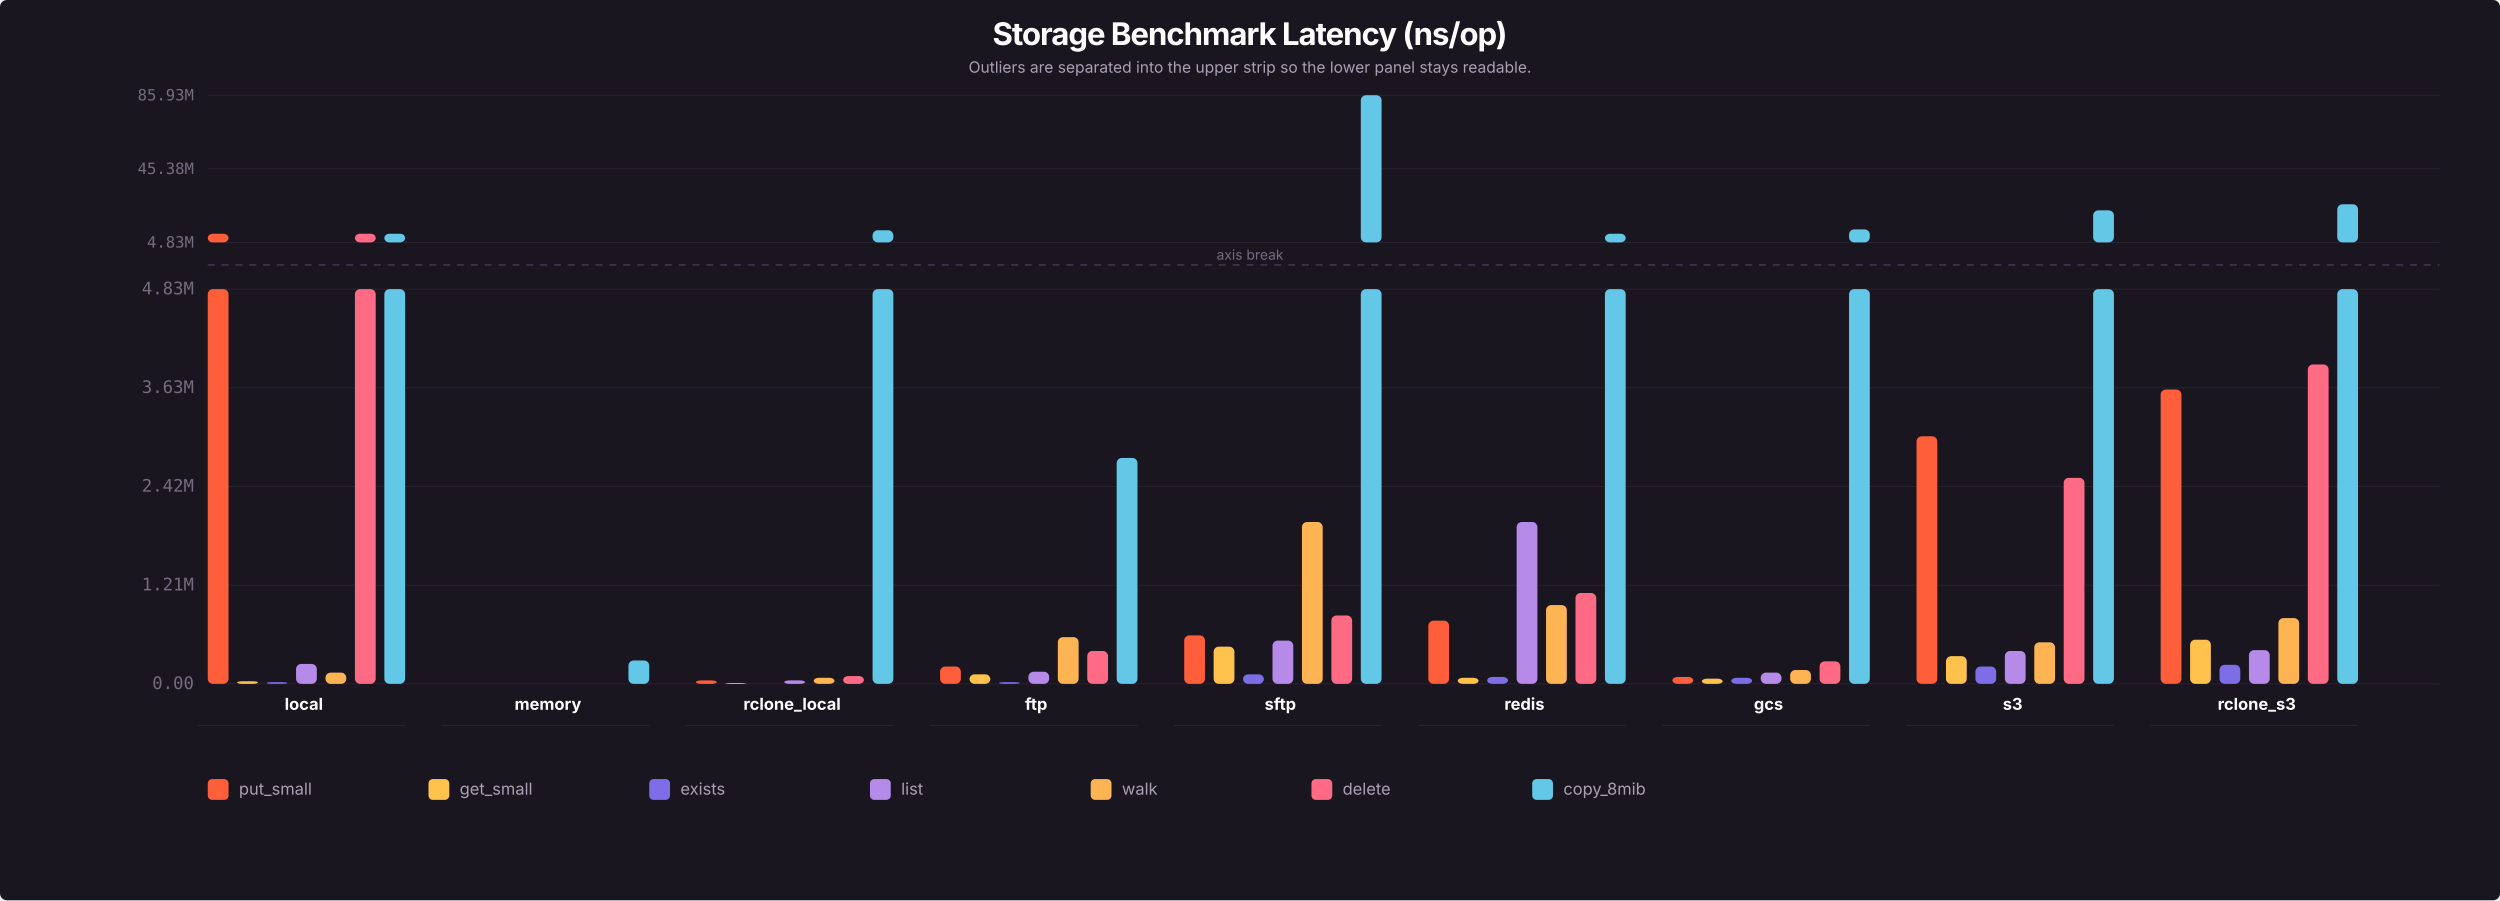
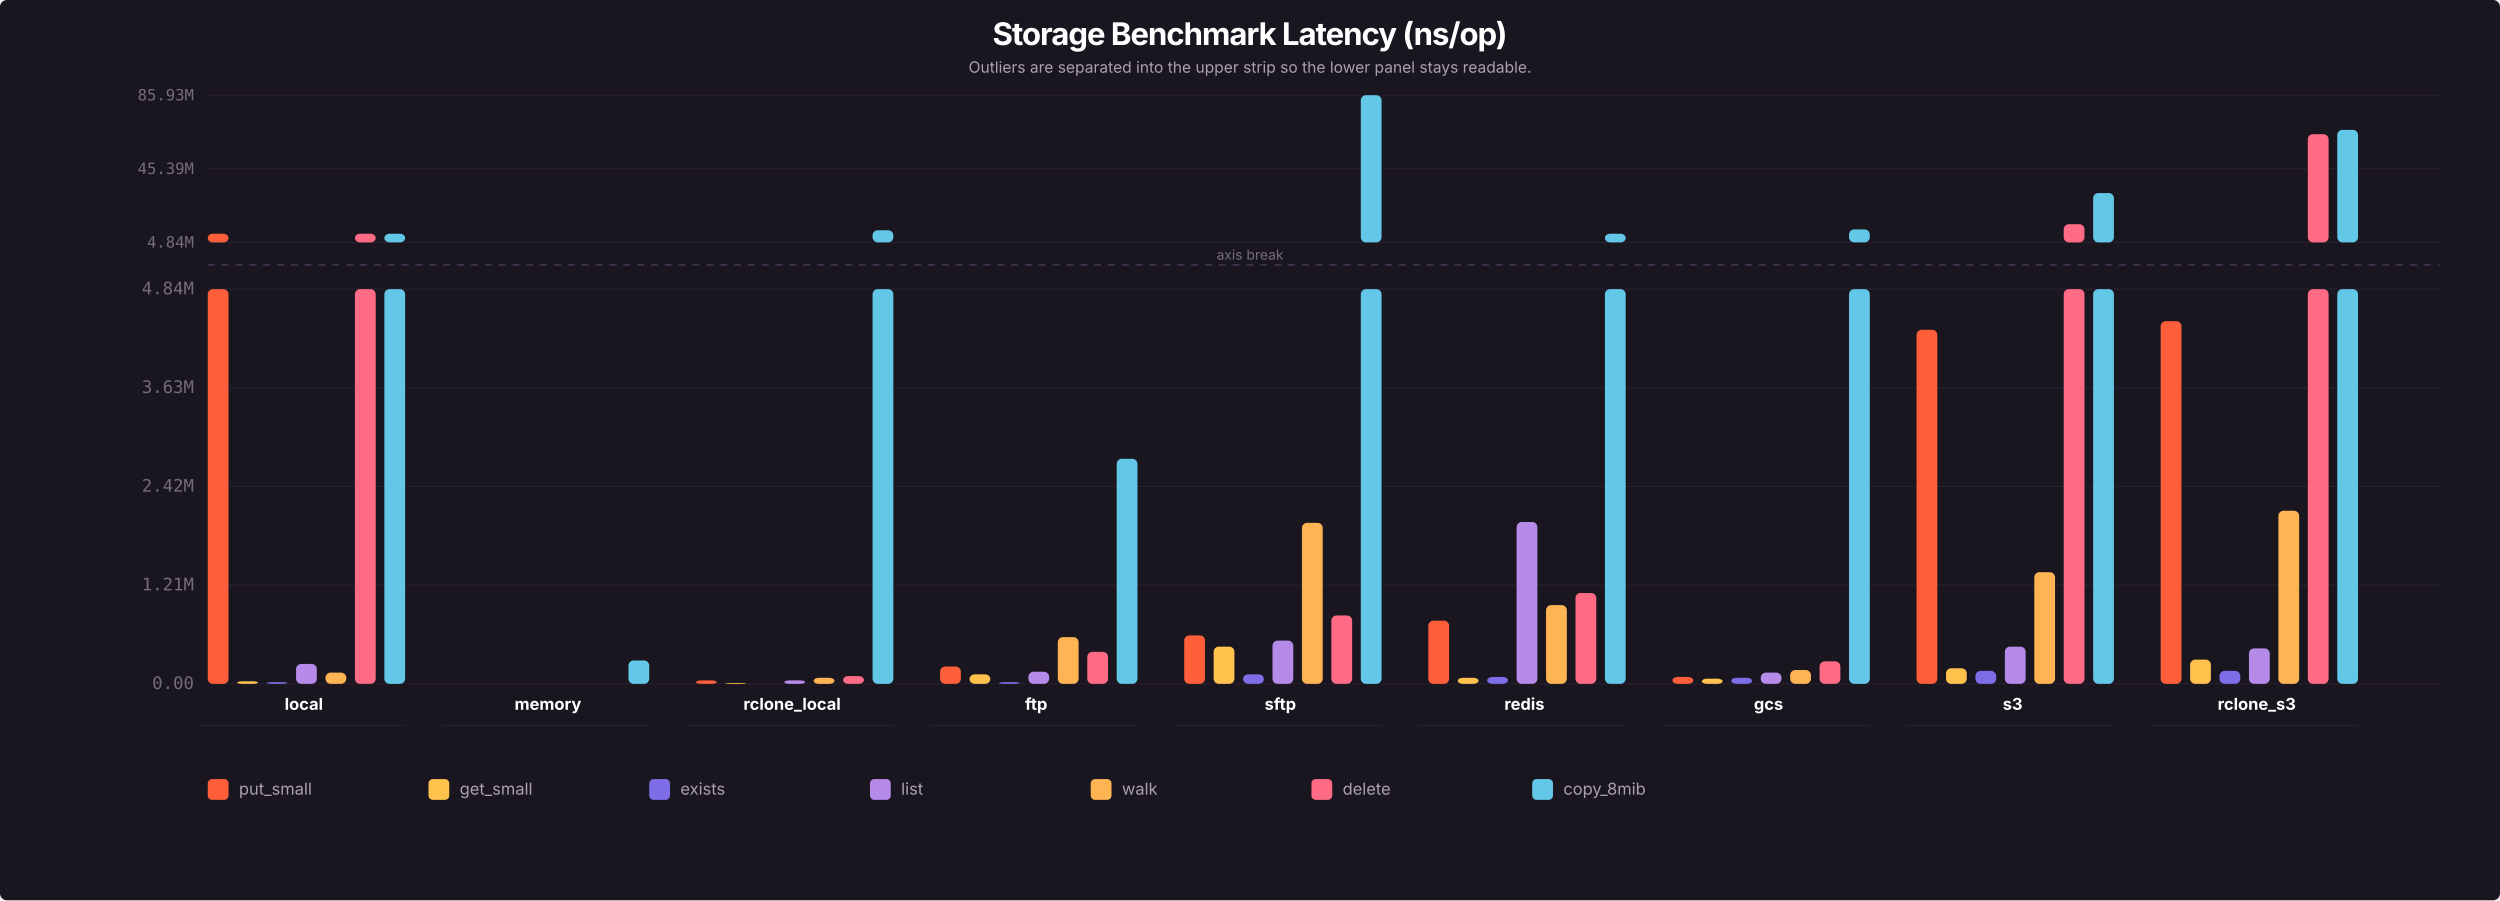
<svg xmlns="http://www.w3.org/2000/svg" width="2888" height="1040" viewBox="0 0 2888 1040">
  <rect width="100%" height="100%" rx="8" fill="#1A1620" />
  <text x="1444" y="52" text-anchor="middle" fill="#FFFFFF" font-size="36" font-family="Space Grotesk, Inter, system-ui, sans-serif" font-weight="700" letter-spacing="-1.2">Storage Benchmark Latency (ns/op)</text>
  <text x="1444" y="84" text-anchor="middle" fill="#A9A1B3" font-size="18" font-family="Inter, system-ui, sans-serif">Outliers are separated into the upper strip so the lower panel stays readable.</text>
  <line x1="240" y1="110" x2="2818" y2="110" stroke="#2A2333" stroke-width="1" />
  <text x="224" y="116" fill="#746C80" font-size="18" text-anchor="end" font-family="JetBrains Mono, ui-monospace, monospace">85.93M</text>
  <line x1="240" y1="195" x2="2818" y2="195" stroke="#2A2333" stroke-width="1" />
-   <text x="224" y="201" fill="#746C80" font-size="18" text-anchor="end" font-family="JetBrains Mono, ui-monospace, monospace">45.38M</text>
+   <text x="224" y="201" fill="#746C80" font-size="18" text-anchor="end" font-family="JetBrains Mono, ui-monospace, monospace">45.39M</text>
  <line x1="240" y1="280" x2="2818" y2="280" stroke="#2A2333" stroke-width="1" />
-   <text x="224" y="286" fill="#746C80" font-size="18" text-anchor="end" font-family="JetBrains Mono, ui-monospace, monospace">4.83M</text>
+   <text x="224" y="286" fill="#746C80" font-size="18" text-anchor="end" font-family="JetBrains Mono, ui-monospace, monospace">4.84M</text>
  <line x1="240" y1="306" x2="2818" y2="306" stroke="#3D3349" stroke-width="2" stroke-dasharray="8 8" />
  <text x="1444" y="300" text-anchor="middle" fill="#746C80" font-size="16" font-family="Inter, system-ui, sans-serif">axis break</text>
  <line x1="240" y1="334" x2="2818" y2="334" stroke="#2A2333" stroke-width="1" />
-   <text x="224" y="340" fill="#746C80" font-size="20" text-anchor="end" font-family="JetBrains Mono, ui-monospace, monospace">4.83M</text>
+   <text x="224" y="340" fill="#746C80" font-size="20" text-anchor="end" font-family="JetBrains Mono, ui-monospace, monospace">4.84M</text>
  <line x1="240" y1="448" x2="2818" y2="448" stroke="#2A2333" stroke-width="1" />
  <text x="224" y="454" fill="#746C80" font-size="20" text-anchor="end" font-family="JetBrains Mono, ui-monospace, monospace">3.63M</text>
  <line x1="240" y1="562" x2="2818" y2="562" stroke="#2A2333" stroke-width="1" />
  <text x="224" y="568" fill="#746C80" font-size="20" text-anchor="end" font-family="JetBrains Mono, ui-monospace, monospace">2.42M</text>
  <line x1="240" y1="676" x2="2818" y2="676" stroke="#2A2333" stroke-width="1" />
  <text x="224" y="682" fill="#746C80" font-size="20" text-anchor="end" font-family="JetBrains Mono, ui-monospace, monospace">1.21M</text>
  <line x1="240" y1="790" x2="2818" y2="790" stroke="#2A2333" stroke-width="1" />
  <text x="224" y="796" fill="#746C80" font-size="20" text-anchor="end" font-family="JetBrains Mono, ui-monospace, monospace">0.00</text>
  <rect x="240" y="334" width="24" height="456" rx="6" fill="#FF5E3A" />
  <rect x="240" y="270" width="24" height="10" rx="6" fill="#FF5E3A" />
  <rect x="274" y="787" width="24" height="3" rx="6" fill="#FFC24D" />
  <rect x="308" y="788" width="24" height="2" rx="6" fill="#7D6EE7" />
  <rect x="342" y="767" width="24" height="23" rx="6" fill="#B58AE8" />
  <rect x="376" y="777" width="24" height="13" rx="6" fill="#FFB454" />
  <rect x="410" y="334" width="24" height="456" rx="6" fill="#FF6B85" />
  <rect x="410" y="270" width="24" height="10" rx="6" fill="#FF6B85" />
  <rect x="444" y="334" width="24" height="456" rx="6" fill="#63C7E8" />
  <rect x="444" y="270" width="24" height="10" rx="6" fill="#63C7E8" />
  <text x="351" y="820" fill="#FFFFFF" font-size="19" text-anchor="middle" font-family="Inter, system-ui, sans-serif" font-weight="700">local</text>
  <line x1="228" y1="838" x2="468" y2="838" stroke="#2A2333" stroke-width="1" />
  <rect x="522" y="790" width="24" height="0" rx="6" fill="#FF5E3A" />
  <rect x="556" y="790" width="24" height="0" rx="6" fill="#FFC24D" />
  <rect x="590" y="790" width="24" height="0" rx="6" fill="#7D6EE7" />
  <rect x="624" y="790" width="24" height="0" rx="6" fill="#B58AE8" />
  <rect x="658" y="790" width="24" height="0" rx="6" fill="#FFB454" />
  <rect x="692" y="790" width="24" height="0" rx="6" fill="#FF6B85" />
  <rect x="726" y="763" width="24" height="27" rx="6" fill="#63C7E8" />
  <text x="633" y="820" fill="#FFFFFF" font-size="19" text-anchor="middle" font-family="Inter, system-ui, sans-serif" font-weight="700">memory</text>
  <line x1="510" y1="838" x2="750" y2="838" stroke="#2A2333" stroke-width="1" />
  <rect x="804" y="786" width="24" height="4" rx="6" fill="#FF5E3A" />
  <rect x="838" y="789" width="24" height="1" rx="6" fill="#FFC24D" />
  <rect x="872" y="790" width="24" height="0" rx="6" fill="#7D6EE7" />
  <rect x="906" y="786" width="24" height="4" rx="6" fill="#B58AE8" />
  <rect x="940" y="783" width="24" height="7" rx="6" fill="#FFB454" />
  <rect x="974" y="781" width="24" height="9" rx="6" fill="#FF6B85" />
  <rect x="1008" y="334" width="24" height="456" rx="6" fill="#63C7E8" />
  <rect x="1008" y="266" width="24" height="14" rx="6" fill="#63C7E8" />
  <text x="915" y="820" fill="#FFFFFF" font-size="19" text-anchor="middle" font-family="Inter, system-ui, sans-serif" font-weight="700">rclone_local</text>
  <line x1="792" y1="838" x2="1032" y2="838" stroke="#2A2333" stroke-width="1" />
  <rect x="1086" y="770" width="24" height="20" rx="6" fill="#FF5E3A" />
  <rect x="1120" y="779" width="24" height="11" rx="6" fill="#FFC24D" />
  <rect x="1154" y="788" width="24" height="2" rx="6" fill="#7D6EE7" />
  <rect x="1188" y="776" width="24" height="14" rx="6" fill="#B58AE8" />
  <rect x="1222" y="736" width="24" height="54" rx="6" fill="#FFB454" />
-   <rect x="1256" y="752" width="24" height="38" rx="6" fill="#FF6B85" />
-   <rect x="1290" y="529" width="24" height="261" rx="6" fill="#63C7E8" />
+   <rect x="1256" y="753" width="24" height="37" rx="6" fill="#FF6B85" />
+   <rect x="1290" y="530" width="24" height="260" rx="6" fill="#63C7E8" />
  <text x="1197" y="820" fill="#FFFFFF" font-size="19" text-anchor="middle" font-family="Inter, system-ui, sans-serif" font-weight="700">ftp</text>
  <line x1="1074" y1="838" x2="1314" y2="838" stroke="#2A2333" stroke-width="1" />
  <rect x="1368" y="734" width="24" height="56" rx="6" fill="#FF5E3A" />
  <rect x="1402" y="747" width="24" height="43" rx="6" fill="#FFC24D" />
  <rect x="1436" y="779" width="24" height="11" rx="6" fill="#7D6EE7" />
  <rect x="1470" y="740" width="24" height="50" rx="6" fill="#B58AE8" />
-   <rect x="1504" y="603" width="24" height="187" rx="6" fill="#FFB454" />
+   <rect x="1504" y="604" width="24" height="186" rx="6" fill="#FFB454" />
  <rect x="1538" y="711" width="24" height="79" rx="6" fill="#FF6B85" />
  <rect x="1572" y="334" width="24" height="456" rx="6" fill="#63C7E8" />
  <rect x="1572" y="110" width="24" height="170" rx="6" fill="#63C7E8" />
  <text x="1479" y="820" fill="#FFFFFF" font-size="19" text-anchor="middle" font-family="Inter, system-ui, sans-serif" font-weight="700">sftp</text>
  <line x1="1356" y1="838" x2="1596" y2="838" stroke="#2A2333" stroke-width="1" />
  <rect x="1650" y="717" width="24" height="73" rx="6" fill="#FF5E3A" />
  <rect x="1684" y="783" width="24" height="7" rx="6" fill="#FFC24D" />
  <rect x="1718" y="782" width="24" height="8" rx="6" fill="#7D6EE7" />
  <rect x="1752" y="603" width="24" height="187" rx="6" fill="#B58AE8" />
  <rect x="1786" y="699" width="24" height="91" rx="6" fill="#FFB454" />
  <rect x="1820" y="685" width="24" height="105" rx="6" fill="#FF6B85" />
  <rect x="1854" y="334" width="24" height="456" rx="6" fill="#63C7E8" />
  <rect x="1854" y="270" width="24" height="10" rx="6" fill="#63C7E8" />
  <text x="1761" y="820" fill="#FFFFFF" font-size="19" text-anchor="middle" font-family="Inter, system-ui, sans-serif" font-weight="700">redis</text>
  <line x1="1638" y1="838" x2="1878" y2="838" stroke="#2A2333" stroke-width="1" />
  <rect x="1932" y="782" width="24" height="8" rx="6" fill="#FF5E3A" />
  <rect x="1966" y="784" width="24" height="6" rx="6" fill="#FFC24D" />
  <rect x="2000" y="783" width="24" height="7" rx="6" fill="#7D6EE7" />
  <rect x="2034" y="777" width="24" height="13" rx="6" fill="#B58AE8" />
  <rect x="2068" y="774" width="24" height="16" rx="6" fill="#FFB454" />
  <rect x="2102" y="764" width="24" height="26" rx="6" fill="#FF6B85" />
  <rect x="2136" y="334" width="24" height="456" rx="6" fill="#63C7E8" />
  <rect x="2136" y="265" width="24" height="15" rx="6" fill="#63C7E8" />
  <text x="2043" y="820" fill="#FFFFFF" font-size="19" text-anchor="middle" font-family="Inter, system-ui, sans-serif" font-weight="700">gcs</text>
  <line x1="1920" y1="838" x2="2160" y2="838" stroke="#2A2333" stroke-width="1" />
-   <rect x="2214" y="504" width="24" height="286" rx="6" fill="#FF5E3A" />
-   <rect x="2248" y="758" width="24" height="32" rx="6" fill="#FFC24D" />
-   <rect x="2282" y="770" width="24" height="20" rx="6" fill="#7D6EE7" />
-   <rect x="2316" y="752" width="24" height="38" rx="6" fill="#B58AE8" />
-   <rect x="2350" y="742" width="24" height="48" rx="6" fill="#FFB454" />
-   <rect x="2384" y="552" width="24" height="238" rx="6" fill="#FF6B85" />
+   <rect x="2214" y="381" width="24" height="409" rx="6" fill="#FF5E3A" />
+   <rect x="2248" y="772" width="24" height="18" rx="6" fill="#FFC24D" />
+   <rect x="2282" y="775" width="24" height="15" rx="6" fill="#7D6EE7" />
+   <rect x="2316" y="747" width="24" height="43" rx="6" fill="#B58AE8" />
+   <rect x="2350" y="661" width="24" height="129" rx="6" fill="#FFB454" />
+   <rect x="2384" y="334" width="24" height="456" rx="6" fill="#FF6B85" />
+   <rect x="2384" y="259" width="24" height="21" rx="6" fill="#FF6B85" />
  <rect x="2418" y="334" width="24" height="456" rx="6" fill="#63C7E8" />
-   <rect x="2418" y="243" width="24" height="37" rx="6" fill="#63C7E8" />
+   <rect x="2418" y="223" width="24" height="57" rx="6" fill="#63C7E8" />
  <text x="2325" y="820" fill="#FFFFFF" font-size="19" text-anchor="middle" font-family="Inter, system-ui, sans-serif" font-weight="700">s3</text>
  <line x1="2202" y1="838" x2="2442" y2="838" stroke="#2A2333" stroke-width="1" />
-   <rect x="2496" y="450" width="24" height="340" rx="6" fill="#FF5E3A" />
-   <rect x="2530" y="739" width="24" height="51" rx="6" fill="#FFC24D" />
-   <rect x="2564" y="768" width="24" height="22" rx="6" fill="#7D6EE7" />
-   <rect x="2598" y="751" width="24" height="39" rx="6" fill="#B58AE8" />
-   <rect x="2632" y="714" width="24" height="76" rx="6" fill="#FFB454" />
-   <rect x="2666" y="421" width="24" height="369" rx="6" fill="#FF6B85" />
+   <rect x="2496" y="371" width="24" height="419" rx="6" fill="#FF5E3A" />
+   <rect x="2530" y="762" width="24" height="28" rx="6" fill="#FFC24D" />
+   <rect x="2564" y="775" width="24" height="15" rx="6" fill="#7D6EE7" />
+   <rect x="2598" y="749" width="24" height="41" rx="6" fill="#B58AE8" />
+   <rect x="2632" y="590" width="24" height="200" rx="6" fill="#FFB454" />
+   <rect x="2666" y="334" width="24" height="456" rx="6" fill="#FF6B85" />
+   <rect x="2666" y="155" width="24" height="125" rx="6" fill="#FF6B85" />
  <rect x="2700" y="334" width="24" height="456" rx="6" fill="#63C7E8" />
-   <rect x="2700" y="236" width="24" height="44" rx="6" fill="#63C7E8" />
+   <rect x="2700" y="150" width="24" height="130" rx="6" fill="#63C7E8" />
  <text x="2607" y="820" fill="#FFFFFF" font-size="19" text-anchor="middle" font-family="Inter, system-ui, sans-serif" font-weight="700">rclone_s3</text>
  <line x1="2484" y1="838" x2="2724" y2="838" stroke="#2A2333" stroke-width="1" />
  <rect x="240" y="900" width="24" height="24" rx="5" fill="#FF5E3A" />
  <text x="276" y="918" fill="#A9A1B3" font-size="19" font-family="Inter, system-ui, sans-serif">put_small</text>
  <rect x="495" y="900" width="24" height="24" rx="5" fill="#FFC24D" />
  <text x="531" y="918" fill="#A9A1B3" font-size="19" font-family="Inter, system-ui, sans-serif">get_small</text>
  <rect x="750" y="900" width="24" height="24" rx="5" fill="#7D6EE7" />
  <text x="786" y="918" fill="#A9A1B3" font-size="19" font-family="Inter, system-ui, sans-serif">exists</text>
  <rect x="1005" y="900" width="24" height="24" rx="5" fill="#B58AE8" />
  <text x="1041" y="918" fill="#A9A1B3" font-size="19" font-family="Inter, system-ui, sans-serif">list</text>
  <rect x="1260" y="900" width="24" height="24" rx="5" fill="#FFB454" />
  <text x="1296" y="918" fill="#A9A1B3" font-size="19" font-family="Inter, system-ui, sans-serif">walk</text>
  <rect x="1515" y="900" width="24" height="24" rx="5" fill="#FF6B85" />
  <text x="1551" y="918" fill="#A9A1B3" font-size="19" font-family="Inter, system-ui, sans-serif">delete</text>
  <rect x="1770" y="900" width="24" height="24" rx="5" fill="#63C7E8" />
  <text x="1806" y="918" fill="#A9A1B3" font-size="19" font-family="Inter, system-ui, sans-serif">copy_8mib</text>
</svg>
